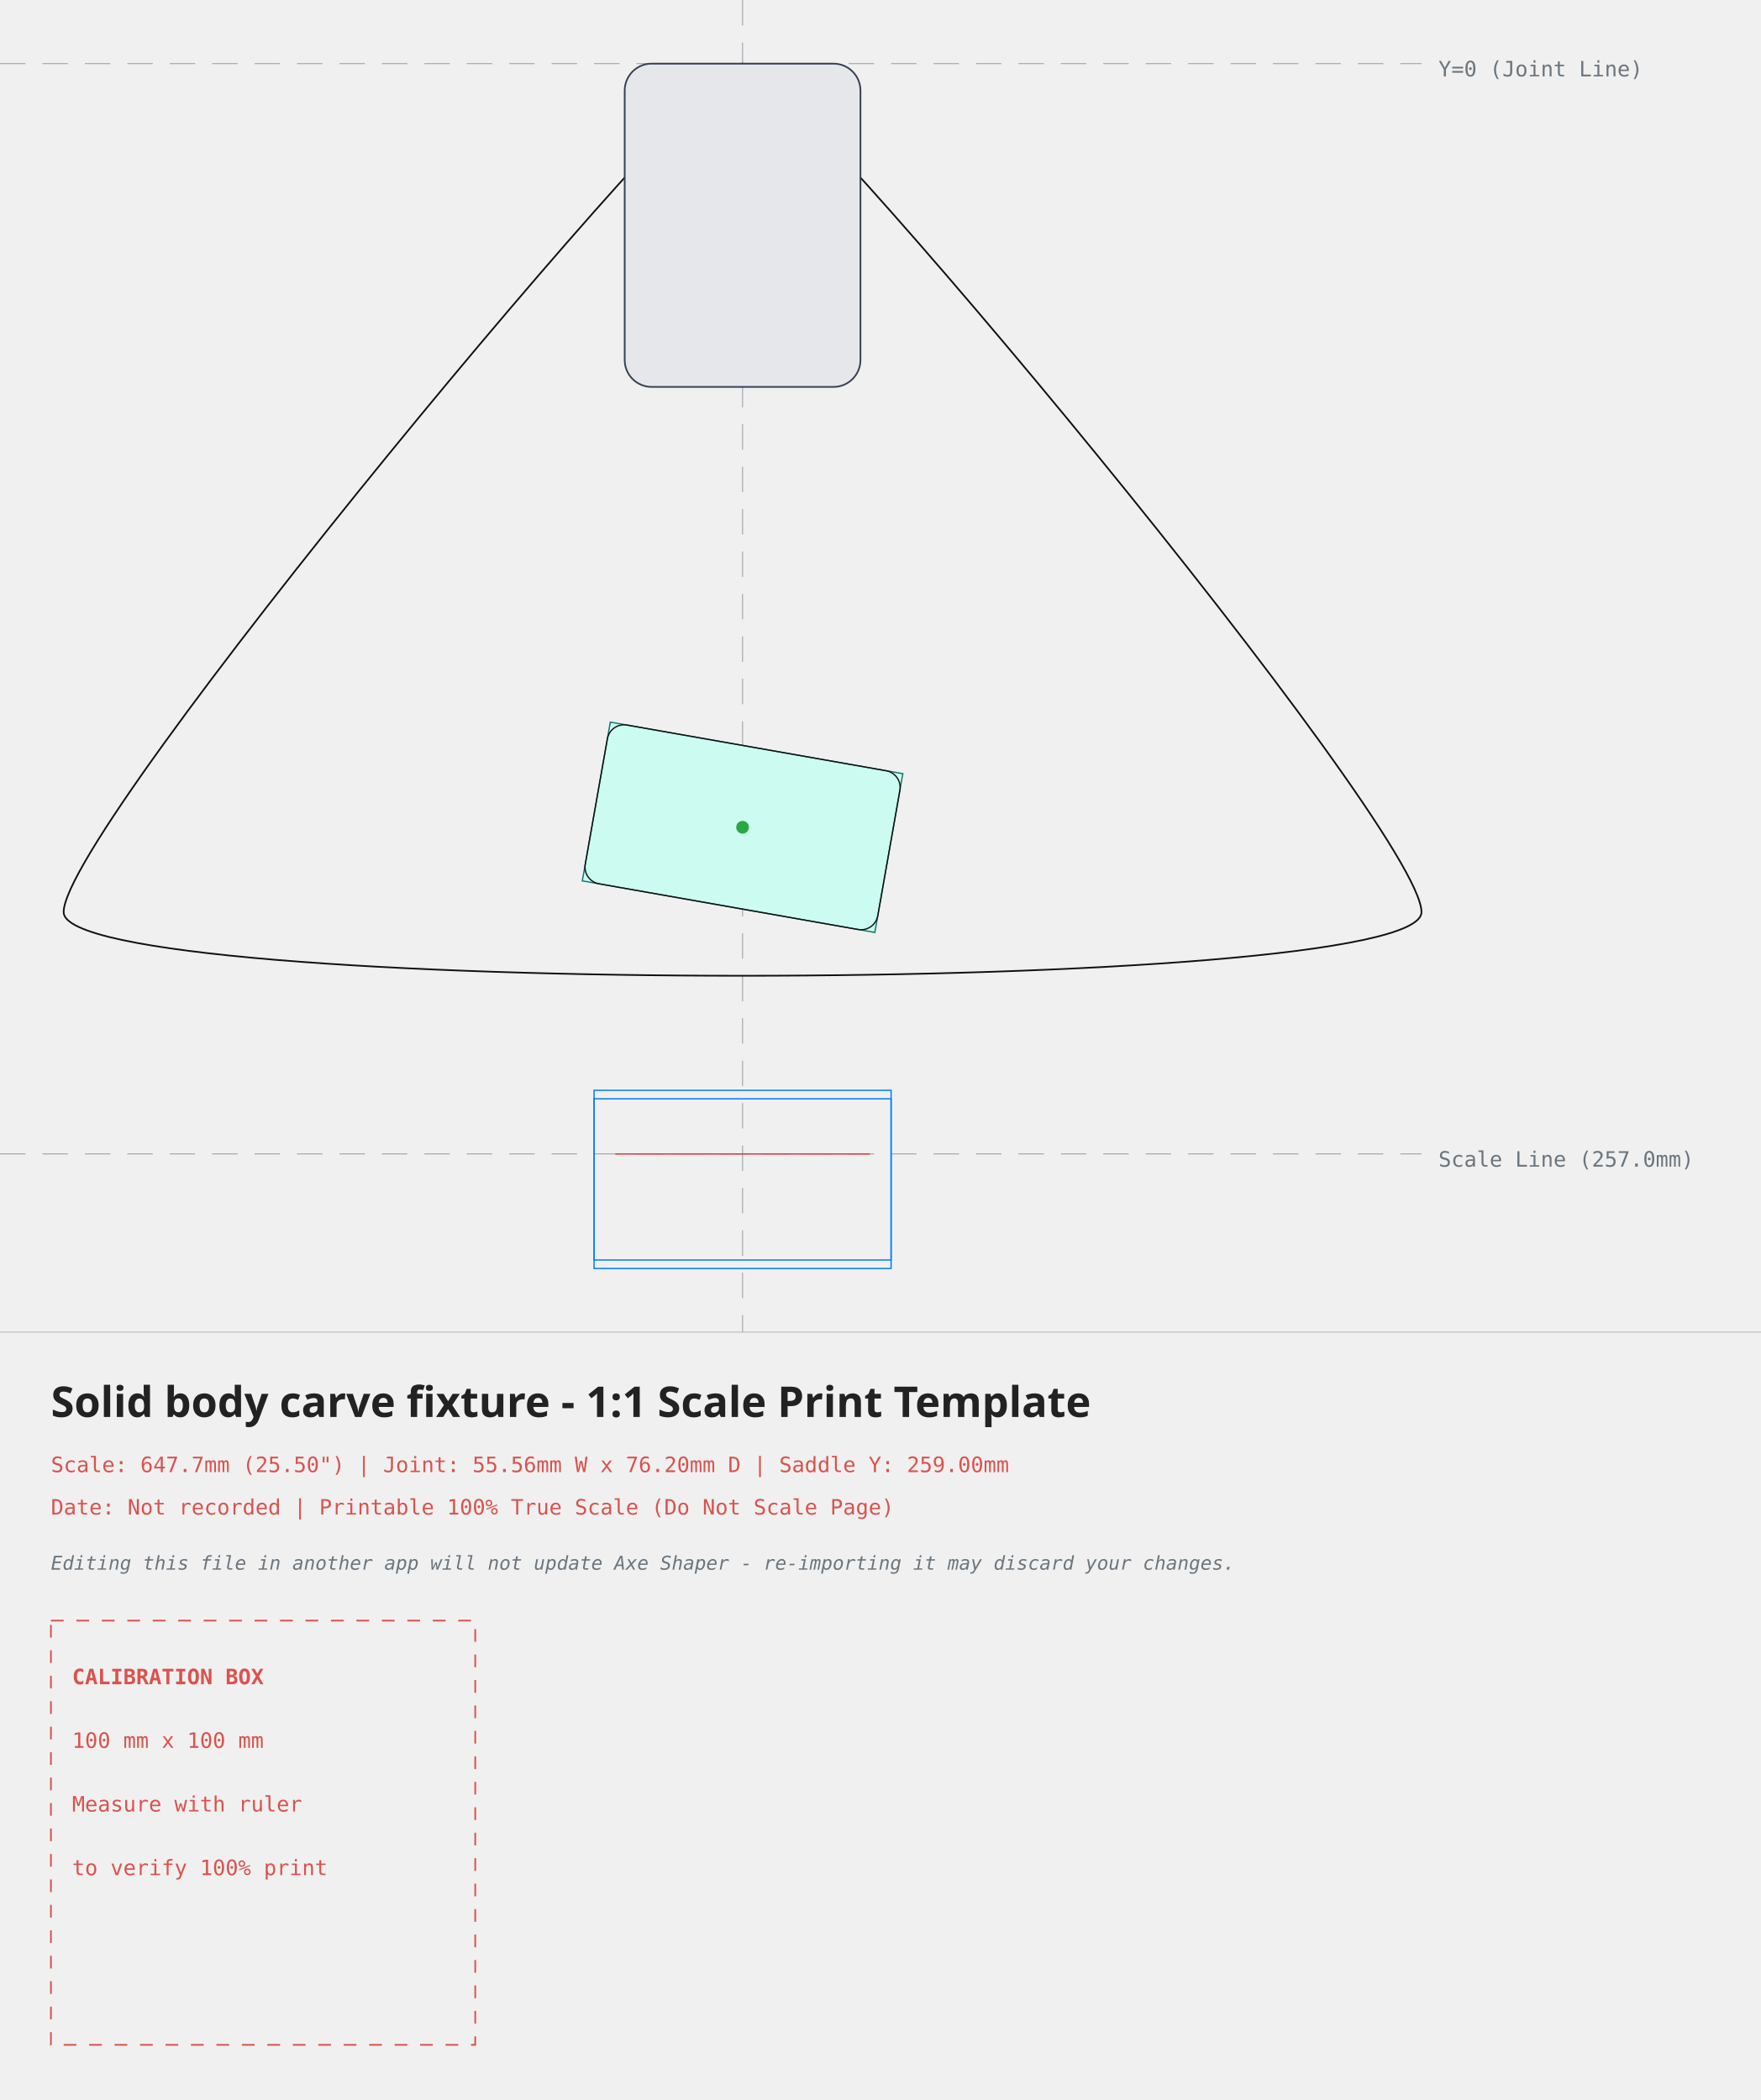
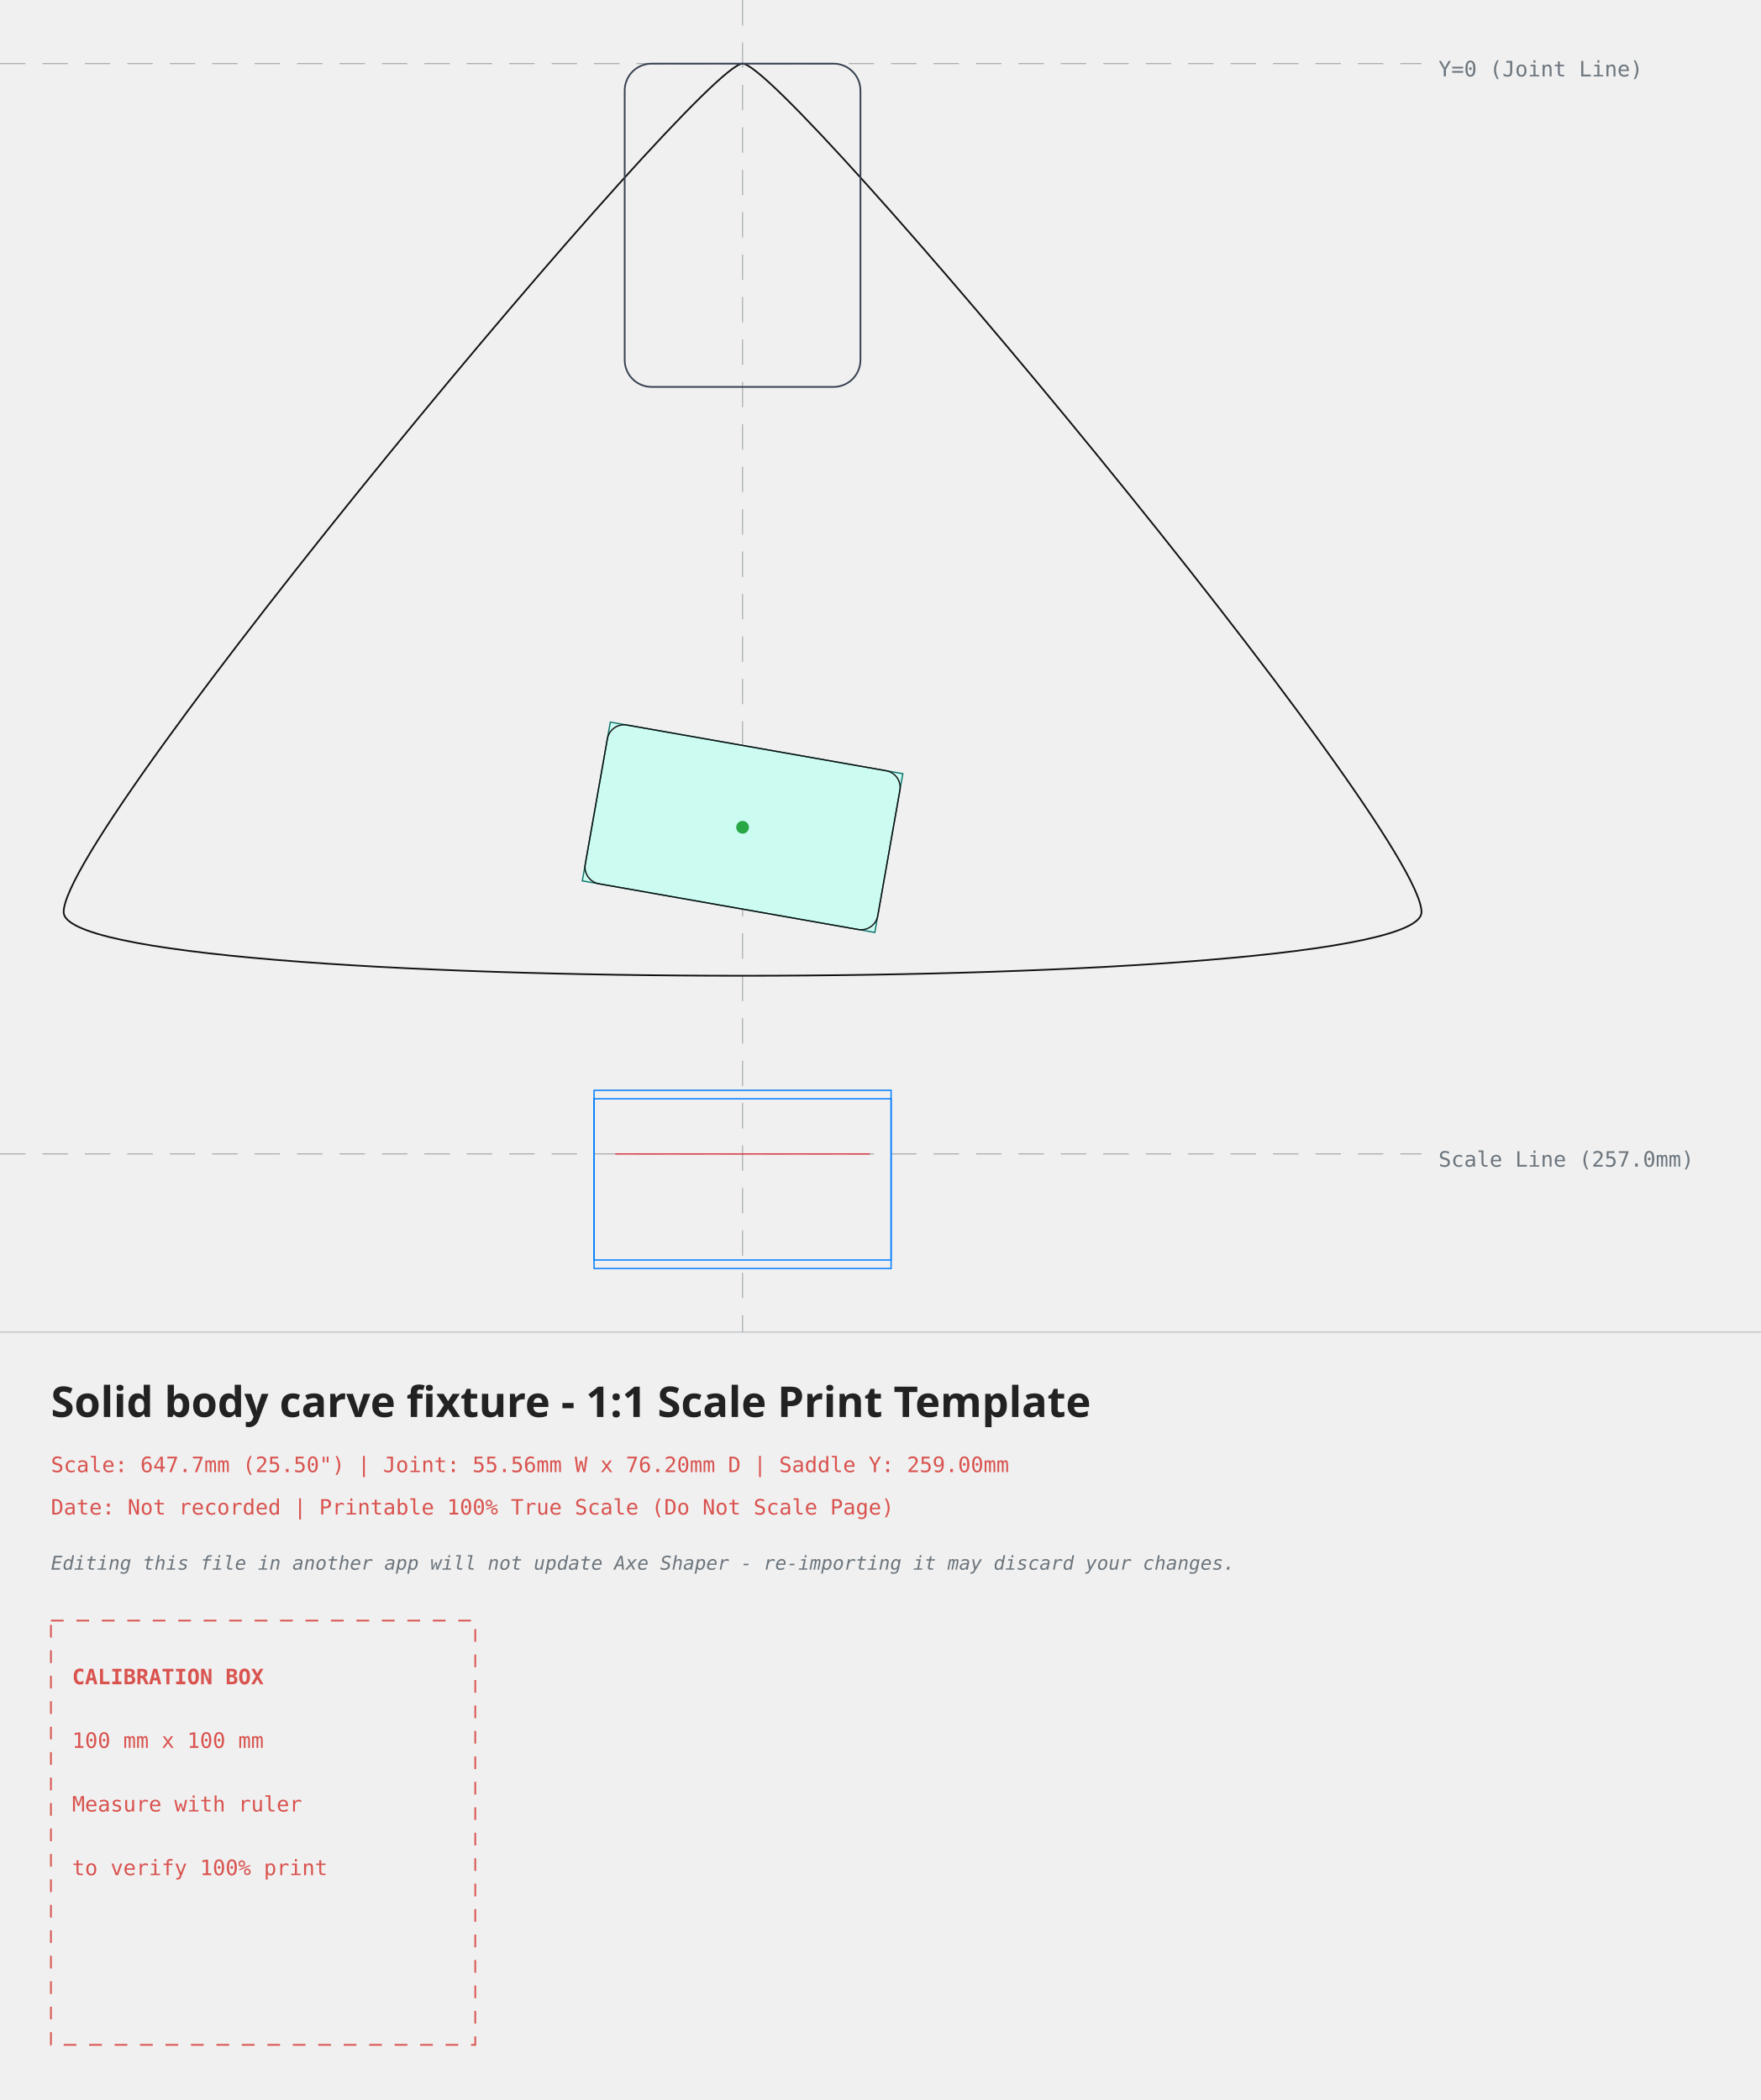
<svg xmlns="http://www.w3.org/2000/svg" width="415.00mm" height="495.00mm" viewBox="-175.00 -15.00 415.00 495.00">
  <style>
.outline{fill:none;stroke:#111;stroke-width:0.40;stroke-linecap:round;stroke-linejoin:round}
.edge-inset{fill:none;stroke:#555;stroke-width:0.30;stroke-dasharray:3 2}
- .neck-pocket{fill:#e5e7eb;stroke:#374151;stroke-width:0.40}
+ .neck-pocket{fill:none;stroke:#374151;stroke-width:0.40}
.pickup-rout{fill:#ccfbf1;stroke:#0f766e;stroke-width:0.30}
.pickup-cover{fill:none;stroke:#111;stroke-width:0.30}
.control-outline{fill:none;stroke:#475569;stroke-width:0.30}
.control-body{fill:none;stroke:#475569;stroke-width:0.30;stroke-dasharray:1.20 1.20;stroke-linecap:round}
.control-slot{fill:none;stroke:#475569;stroke-width:0.6;stroke-linecap:round}
.control-lever{fill:none;stroke:#475569;stroke-width:0.8;stroke-linecap:round}
.control-cap{fill:none;stroke:#475569;stroke-width:0.30}
.bridge-rout{fill:none;stroke:#007bff;stroke-width:0.30}
.back-route{fill:#f3e8ff;stroke:#7e22ce;stroke-width:0.30;stroke-dasharray:3.00 2.00}
.front-route{fill:#ccfbf1;stroke:#0f766e;stroke-width:0.30}
.pickguard{fill:#fff;fill-opacity:0.35;stroke:#6b7280;stroke-width:0.30}
.center-axis{fill:none;stroke:#6c757d;stroke-width:0.20;stroke-dasharray:6 4;opacity:0.7}
.bridge-reference{fill:none;stroke:#dc3545;stroke-width:0.30}
.mounting-hole{fill:#007bff;stroke:none}
.calibration-box{fill:none;stroke:#d9534f;stroke-width:0.40;stroke-dasharray:3 3}
.band-rule{fill:none;stroke:#adb5bd;stroke-width:0.20}
.text-label{font-family:monospace,sans-serif;font-size:5px;fill:#d9534f}
.disclaimer-label{font-family:monospace,sans-serif;font-size:4.5px;font-style:italic;fill:#6c757d}
.axis-label{font-family:monospace,sans-serif;font-size:5px;fill:#6c757d}
.title-label{font-family:sans-serif;font-size:10px;font-weight:bold;fill:#222}
</style>
  <g id="guides">
    <line class="center-axis" x1="0" y1="-15.00" x2="0" y2="299.00" />
    <line class="center-axis" x1="-175.00" y1="0" x2="160.00" y2="0" />
    <text class="axis-label" x="164.00" y="3">Y=0 (Joint Line)</text>
    <line class="center-axis" x1="-175.00" y1="257.00" x2="160.00" y2="257.00" stroke="#007bff" />
    <text class="axis-label" x="164.00" y="260.00" fill="#007bff">Scale Line (257.0mm)</text>
  </g>
  <g id="body">
    <path class="outline" d="M 0.00 0.00 C 10.00 0.00, 160.00 180.00, 160.00 200.00 C 160.00 220.00, -160.00 220.00, -160.00 200.00 C -160.00 180.00, -10.00 0.00, 0.00 0.00 Z" />
  </g>
  <g id="neck-pocket">
    <rect class="neck-pocket" x="-27.78" y="0" width="55.56" height="76.20" rx="6.35" />
  </g>
  <g id="pickups">
    <g transform="rotate(10.00 0.00 180.00)">
      <path class="pickup-rout" d="M -35.00 161.00 C -35.00 161.00, 35.00 161.00, 35.00 161.00 C 35.00 161.00, 35.00 199.00, 35.00 199.00 C 35.00 199.00, -35.00 199.00, -35.00 199.00 C -35.00 199.00, -35.00 161.00, -35.00 161.00 Z" />
      <rect class="pickup-cover" x="-35.00" y="161.00" width="70.00" height="38.00" rx="4.00" ry="4.00" />
      <circle cx="0.00" cy="180.00" r="1.5" fill="#28a745" />
    </g>
  </g>
  <g id="bridge">
    <path class="bridge-rout" d="M -35.00 242.00 L 35.00 242.00 L 35.00 282.00 L -35.00 282.00 Z" />
    <path class="bridge-rout" d="M -35.00 244.00 L 35.00 244.00 L 35.00 284.00 L -35.00 284.00 Z" />
    <line class="bridge-reference" x1="-30.00" y1="257.00" x2="30.00" y2="257.00" />
  </g>
  <g id="information-band">
    <line class="band-rule" x1="-175.00" y1="299.00" x2="240.00" y2="299.00" />
    <text class="title-label" x="-163.00" y="319.00">Solid body carve fixture - 1:1 Scale Print Template</text>
    <text class="text-label" x="-163.00" y="332.00">Scale: 647.7mm (25.50") | Joint: 55.56mm W x 76.20mm D | Saddle Y: 259.00mm</text>
    <text class="text-label" x="-163.00" y="342.00">Date: Not recorded | Printable 100% True Scale (Do Not Scale Page)</text>
    <text class="disclaimer-label" x="-163.00" y="355.00">Editing this file in another app will not update Axe Shaper - re-importing it may discard your changes.</text>
    <g id="calibration" transform="translate(-163.00 367.00)">
      <rect class="calibration-box" x="0" y="0" width="100" height="100" />
      <text class="text-label" x="5" y="15" font-weight="bold">CALIBRATION BOX</text>
      <text class="text-label" x="5" y="30">100 mm x 100 mm</text>
      <text class="text-label" x="5" y="45">Measure with ruler</text>
      <text class="text-label" x="5" y="60">to verify 100% print</text>
    </g>
  </g>
</svg>
